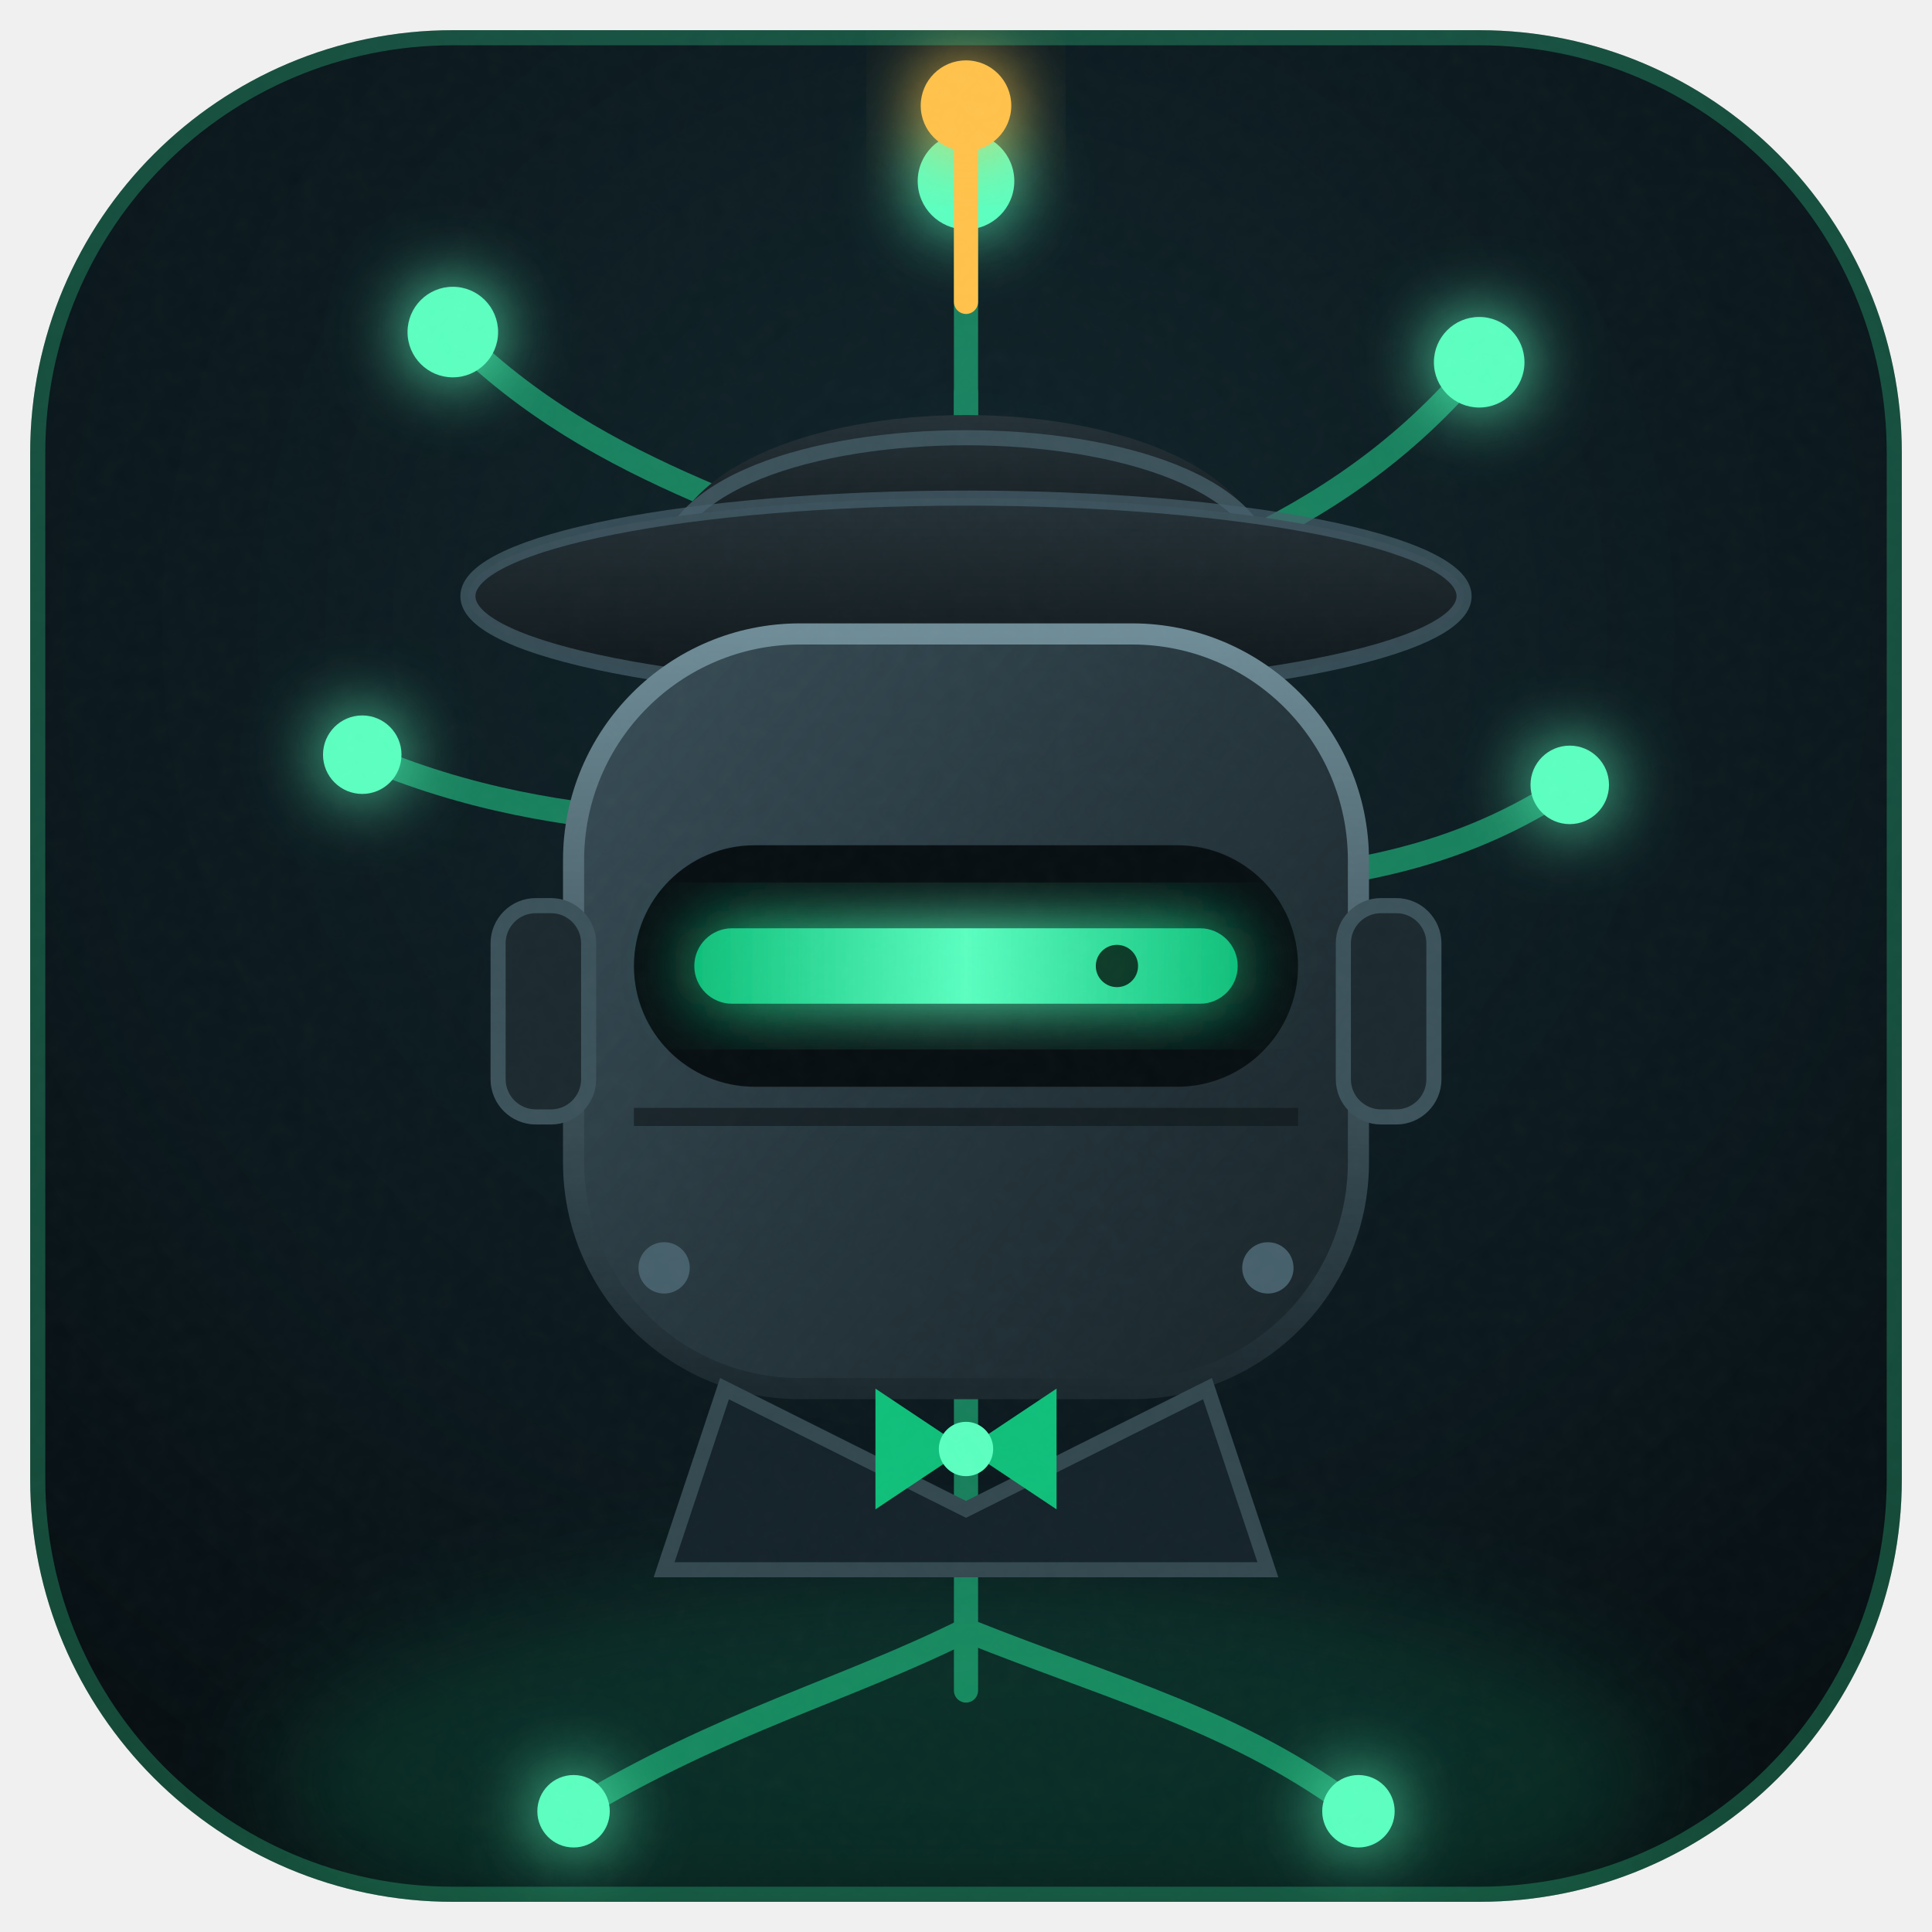
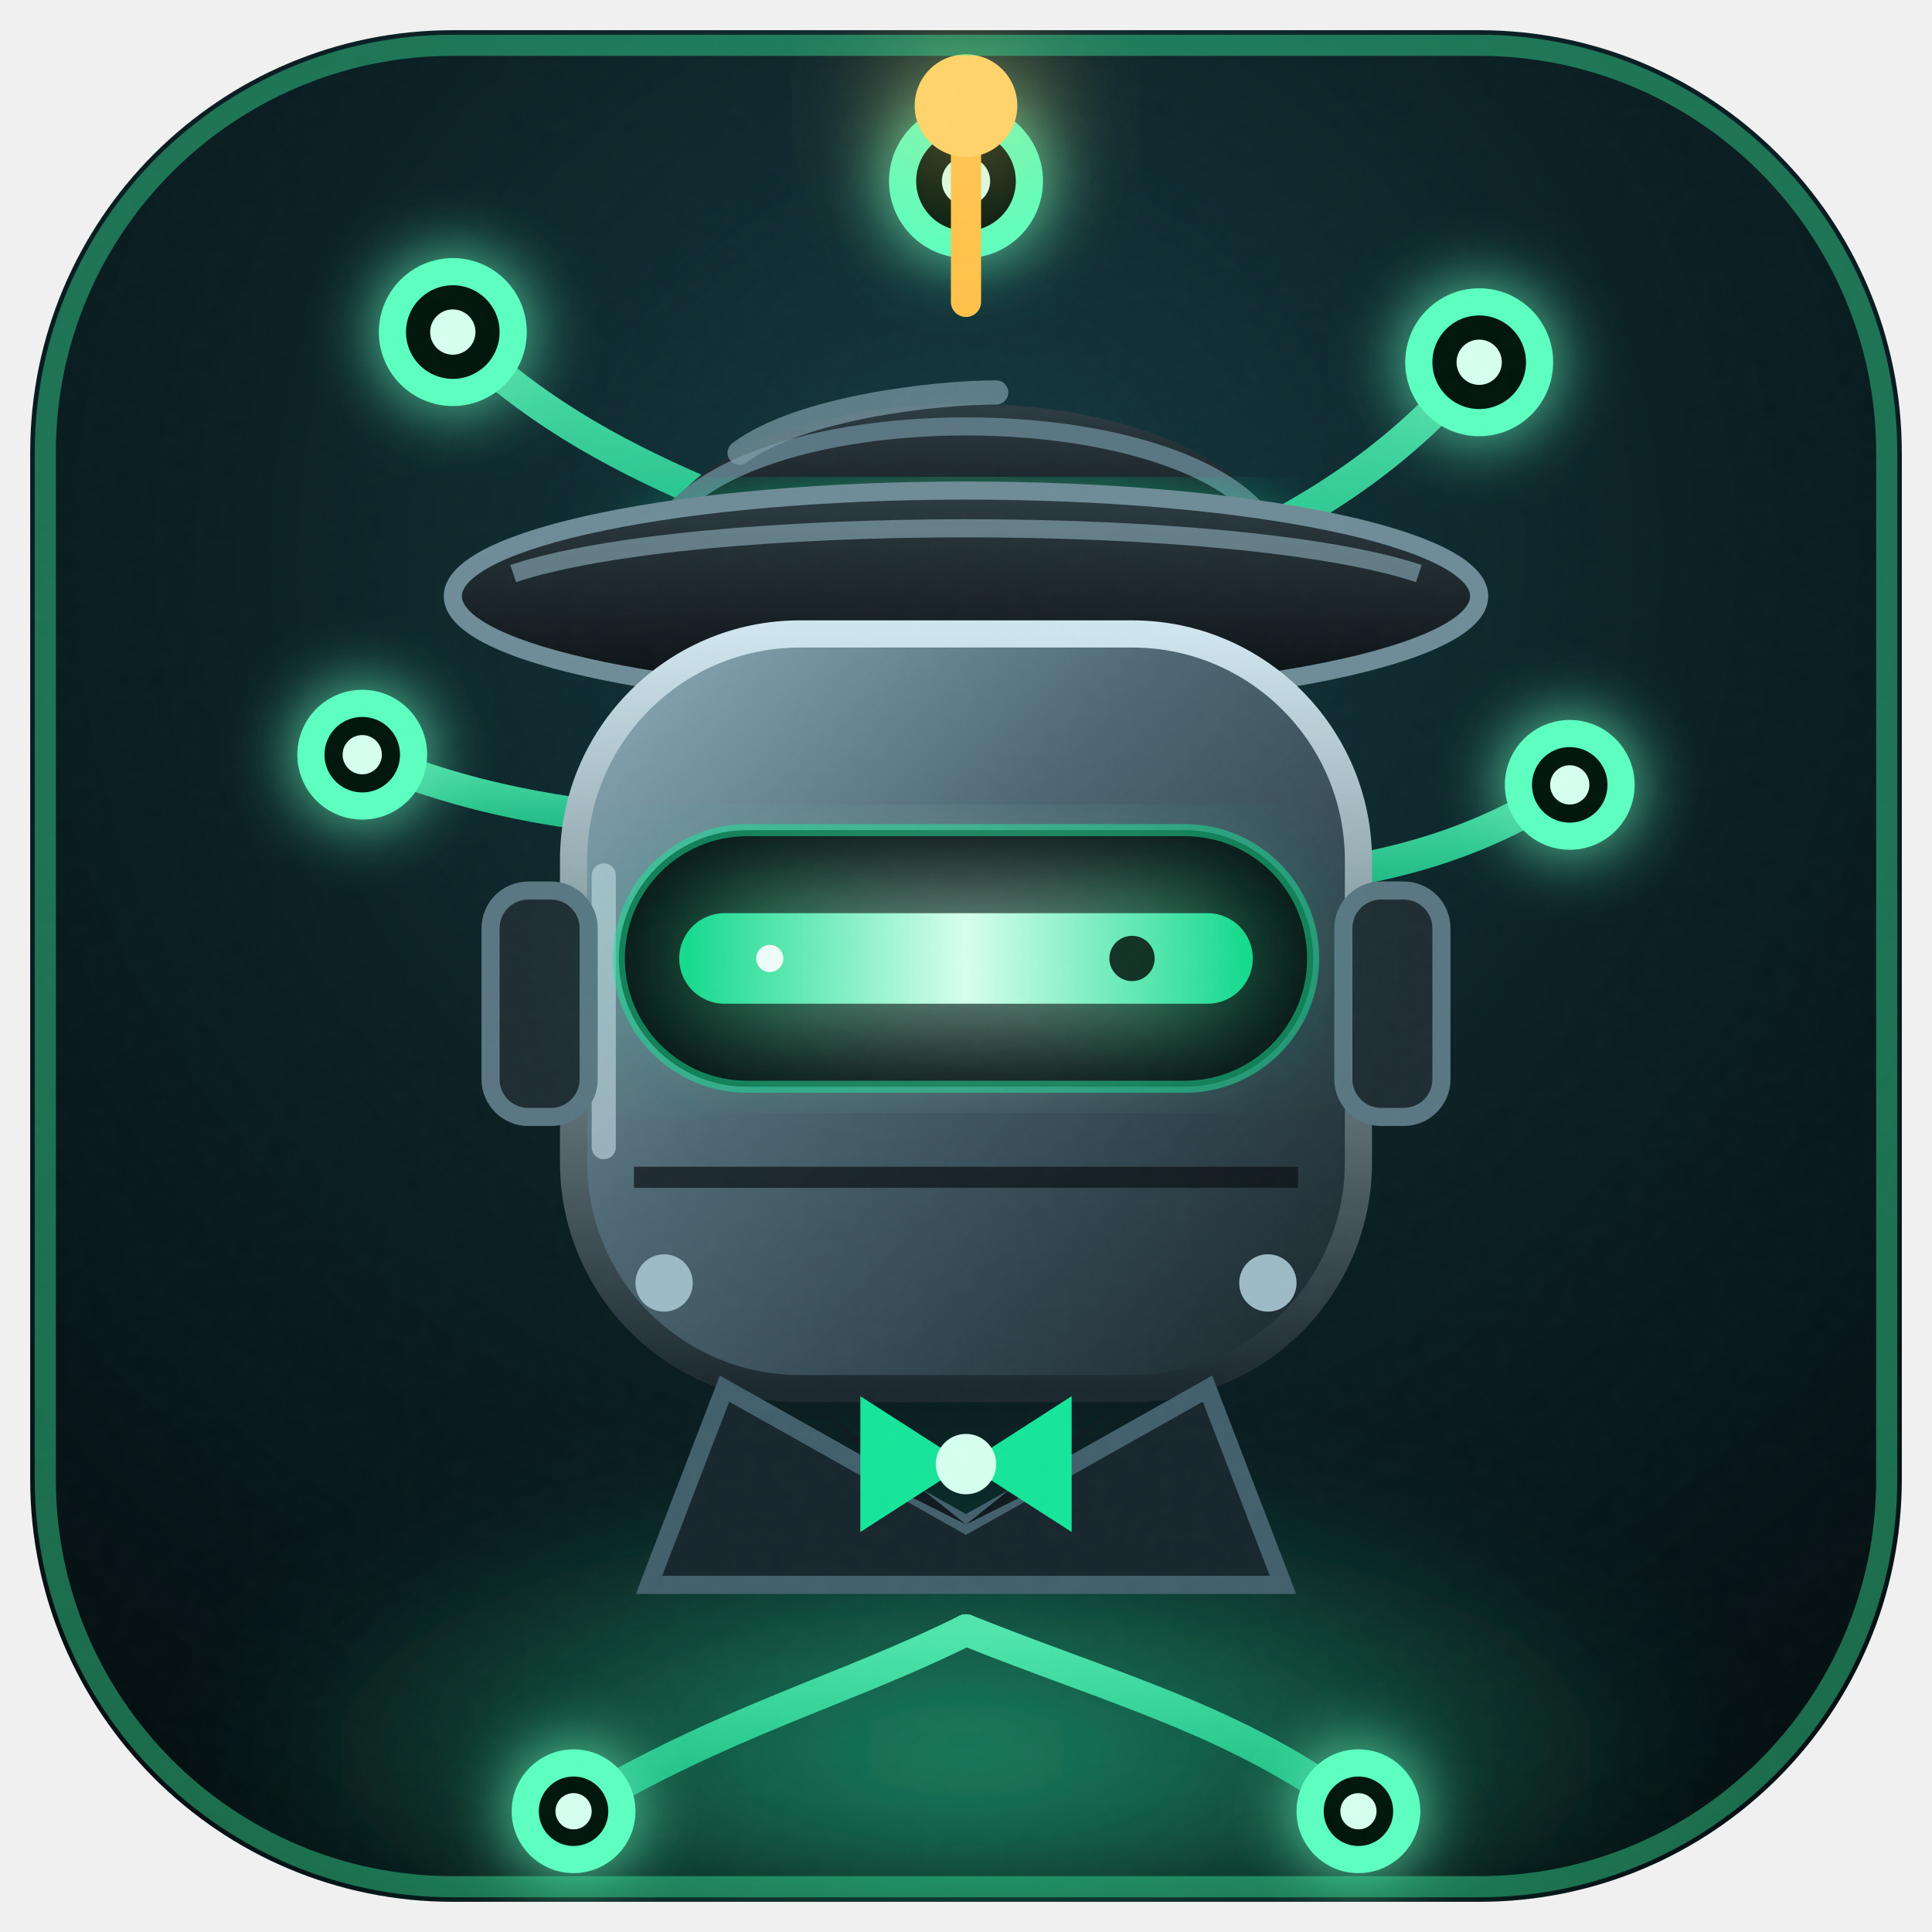
<svg xmlns="http://www.w3.org/2000/svg" width="128" height="128" viewBox="0 0 128 128" fill="none" role="img" aria-label="Agent Worktrees">
  <defs>
-     <radialGradient id="bg" cx="50%" cy="32%" r="85%">
-       <stop offset="0%" stop-color="#10242A" />
-       <stop offset="55%" stop-color="#0A171C" />
-       <stop offset="100%" stop-color="#040A0D" />
+     <radialGradient id="bg" cx="50%" cy="28%" r="90%">
+       <stop offset="0%" stop-color="#143A41" />
+       <stop offset="42%" stop-color="#0A2024" />
+       <stop offset="100%" stop-color="#02080A" />
    </radialGradient>
-     <linearGradient id="steel" x1="32" y1="46" x2="96" y2="100" gradientUnits="userSpaceOnUse">
-       <stop offset="0%" stop-color="#3A4F59" />
-       <stop offset="45%" stop-color="#26363D" />
-       <stop offset="100%" stop-color="#121E23" />
+     <radialGradient id="pool" cx="50%" cy="50%" r="50%">
+       <stop offset="0%" stop-color="#2BFFB0" stop-opacity="0.5" />
+       <stop offset="100%" stop-color="#2BFFB0" stop-opacity="0" />
+     </radialGradient>
+     <linearGradient id="steel" x1="36" y1="44" x2="92" y2="98" gradientUnits="userSpaceOnUse">
+       <stop offset="0%" stop-color="#8FB0BC" />
+       <stop offset="38%" stop-color="#4D6772" />
+       <stop offset="72%" stop-color="#2A3C44" />
+       <stop offset="100%" stop-color="#0E1B20" />
    </linearGradient>
    <linearGradient id="steelEdge" x1="0" y1="0" x2="0" y2="1">
-       <stop offset="0%" stop-color="#6E8C97" />
+       <stop offset="0%" stop-color="#CFE6EE" />
      <stop offset="100%" stop-color="#1A282E" />
    </linearGradient>
    <linearGradient id="hat" x1="0" y1="0" x2="0" y2="1">
-       <stop offset="0%" stop-color="#243137" />
-       <stop offset="100%" stop-color="#0C1418" />
+       <stop offset="0%" stop-color="#2C3C43" />
+       <stop offset="100%" stop-color="#070D10" />
    </linearGradient>
    <linearGradient id="visor" x1="0" y1="0" x2="1" y2="0">
-       <stop offset="0%" stop-color="#0FBF7A" />
-       <stop offset="50%" stop-color="#5BFFC0" />
-       <stop offset="100%" stop-color="#0FBF7A" />
+       <stop offset="0%" stop-color="#10D98A" />
+       <stop offset="50%" stop-color="#D6FFF0" />
+       <stop offset="100%" stop-color="#10D98A" />
    </linearGradient>
-     <filter id="glow" x="-60%" y="-60%" width="220%" height="220%">
-       <feGaussianBlur stdDeviation="2.4" result="b" />
+     <linearGradient id="branch" x1="0" y1="0" x2="0" y2="1">
+       <stop offset="0%" stop-color="#5BFFC0" />
+       <stop offset="100%" stop-color="#16C98C" />
+     </linearGradient>
+     <filter id="glow" x="-80%" y="-80%" width="260%" height="260%">
+       <feGaussianBlur stdDeviation="2.2" result="b" />
+       <feMerge>
+         <feMergeNode in="b" />
+         <feMergeNode in="SourceGraphic" />
+       </feMerge>
+     </filter>
+     <filter id="hotglow" x="-120%" y="-120%" width="340%" height="340%">
+       <feGaussianBlur stdDeviation="4.5" result="b" />
      <feMerge>
        <feMergeNode in="b" />
        <feMergeNode in="SourceGraphic" />
      </feMerge>
    </filter>
    <filter id="softglow" x="-80%" y="-80%" width="260%" height="260%">
-       <feGaussianBlur stdDeviation="3.6" />
+       <feGaussianBlur stdDeviation="4" />
    </filter>
    <filter id="grain">
      <feTurbulence type="fractalNoise" baseFrequency="0.9" numOctaves="2" stitchTiles="stitch" />
      <feColorMatrix type="saturate" values="0" />
      <feComponentTransfer>
-         <feFuncA type="linear" slope="0.05" />
+         <feFuncA type="linear" slope="0.045" />
      </feComponentTransfer>
    </filter>
    <clipPath id="card">
      <rect x="2" y="2" width="124" height="124" rx="28" />
    </clipPath>
  </defs>
  <rect x="2" y="2" width="124" height="124" rx="28" fill="url(#bg)" />
  <g clip-path="url(#card)">
-     <ellipse cx="64" cy="118" rx="46" ry="14" fill="#0FBF7A" opacity="0.16" filter="url(#softglow)" />
-     <g stroke="#23E59A" stroke-width="1.6" fill="none" opacity="0.5" stroke-linecap="round">
+     <rect x="2" y="2" width="124" height="124" rx="28" fill="url(#bg)" opacity="0" />
+     <ellipse cx="64" cy="116" rx="50" ry="18" fill="url(#pool)" filter="url(#softglow)" />
+     <g stroke="url(#branch)" stroke-width="2.1" fill="none" opacity="0.85" stroke-linecap="round">
      <path d="M64 112 V26" />
      <path d="M64 40 C 52 34, 40 32, 30 22" />
      <path d="M64 56 C 50 54, 38 56, 24 50" />
      <path d="M64 44 C 76 38, 88 36, 98 24" />
      <path d="M64 60 C 80 58, 92 60, 104 52" />
      <path d="M64 30 C 64 22, 64 18, 64 12" />
      <path d="M64 108 C 56 112, 48 114, 38 120" />
      <path d="M64 108 C 74 112, 82 114, 90 120" />
    </g>
-     <g fill="#5BFFC0" filter="url(#glow)">
-       <circle cx="30" cy="22" r="3" />
-       <circle cx="24" cy="50" r="2.6" />
-       <circle cx="98" cy="24" r="3" />
-       <circle cx="104" cy="52" r="2.6" />
-       <circle cx="64" cy="12" r="3.2" />
-       <circle cx="38" cy="120" r="2.4" />
-       <circle cx="90" cy="120" r="2.4" />
+     <g filter="url(#glow)">
+       <g fill="#03130D" stroke="#5BFFC0" stroke-width="1.8">
+         <circle cx="30" cy="22" r="4" />
+         <circle cx="24" cy="50" r="3.4" />
+         <circle cx="98" cy="24" r="4" />
+         <circle cx="104" cy="52" r="3.4" />
+         <circle cx="64" cy="12" r="4.2" />
+         <circle cx="38" cy="120" r="3.2" />
+         <circle cx="90" cy="120" r="3.2" />
+       </g>
+       <g fill="#D6FFF0">
+         <circle cx="30" cy="22" r="1.5" />
+         <circle cx="24" cy="50" r="1.3" />
+         <circle cx="98" cy="24" r="1.5" />
+         <circle cx="104" cy="52" r="1.3" />
+         <circle cx="64" cy="12" r="1.6" />
+         <circle cx="38" cy="120" r="1.2" />
+         <circle cx="90" cy="120" r="1.2" />
+       </g>
    </g>
-     <line x1="64" y1="20" x2="64" y2="9" stroke="#FFC24B" stroke-width="1.6" stroke-linecap="round" />
-     <circle cx="64" cy="7" r="3" fill="#FFC24B" filter="url(#glow)" />
-     <path d="M44 38 C 44 24, 84 24, 84 38 Z" fill="url(#hat)" />
-     <path d="M44 38 C 44 26, 84 26, 84 38" fill="none" stroke="#3C525B" stroke-width="1" />
-     <path d="M44.5 37 C 54 33.5, 74 33.5, 83.5 37" stroke="#0FBF7A" stroke-width="2.4" fill="none" />
-     <ellipse cx="64" cy="39.5" rx="33" ry="6.5" fill="url(#hat)" />
-     <ellipse cx="64" cy="39.5" rx="33" ry="6.5" fill="none" stroke="#46606B" stroke-width="1" opacity="0.7" />
-     <rect x="38" y="42" width="52" height="50" rx="15" fill="url(#steel)" stroke="url(#steelEdge)" stroke-width="1.4" />
-     <path d="M42 74 H86" stroke="#0B1417" stroke-width="1.2" opacity="0.6" />
-     <g fill="#46606B">
-       <circle cx="44" cy="84" r="1.7" />
-       <circle cx="84" cy="84" r="1.7" />
+     <line x1="64" y1="20" x2="64" y2="9" stroke="#FFC24B" stroke-width="2" stroke-linecap="round" />
+     <circle cx="64" cy="7" r="3.4" fill="#FFD36B" filter="url(#hotglow)" />
+     <path d="M43 38 C 43 23, 85 23, 85 38 Z" fill="url(#hat)" />
+     <path d="M43 38 C 43 25, 85 25, 85 38" fill="none" stroke="#5A7682" stroke-width="1.2" />
+     <path d="M49 30 C 53 27, 62 26, 66 26" stroke="#7E9CA8" stroke-width="1.6" fill="none" opacity="0.7" stroke-linecap="round" />
+     <path d="M43.5 37 C 54 33, 74 33, 84.5 37" stroke="#16E59A" stroke-width="2.8" fill="none" filter="url(#glow)" />
+     <ellipse cx="64" cy="39.5" rx="34" ry="7" fill="url(#hat)" />
+     <ellipse cx="64" cy="39.5" rx="34" ry="7" fill="none" stroke="#6E8C97" stroke-width="1.2" />
+     <path d="M34 38 C 46 34, 82 34, 94 38" stroke="#8FB0BC" stroke-width="1.2" fill="none" opacity="0.6" />
+     <rect x="38" y="42" width="52" height="50" rx="15" fill="url(#steel)" stroke="url(#steelEdge)" stroke-width="1.8" />
+     <path d="M40 58 V76" stroke="#CFE6EE" stroke-width="1.6" opacity="0.55" stroke-linecap="round" />
+     <path d="M42 78 H86" stroke="#080F12" stroke-width="1.4" opacity="0.7" />
+     <g fill="#9DBAC5">
+       <circle cx="44" cy="85" r="1.9" />
+       <circle cx="84" cy="85" r="1.9" />
    </g>
-     <rect x="33" y="60" width="6" height="14" rx="2.5" fill="#1B292F" stroke="#3C525B" stroke-width="1" />
-     <rect x="89" y="60" width="6" height="14" rx="2.5" fill="#1B292F" stroke="#3C525B" stroke-width="1" />
-     <rect x="42" y="56" width="44" height="16" rx="8" fill="#070E11" />
-     <rect x="46" y="61.5" width="36" height="5" rx="2.5" fill="url(#visor)" filter="url(#glow)" />
-     <circle cx="74" cy="64" r="1.4" fill="#04130C" opacity="0.8" />
-     <path d="M48 92 L64 100 L80 92 L84 104 L44 104 Z" fill="#14222A" stroke="#33484F" stroke-width="1" />
-     <path d="M64 96 L58 92 L58 100 Z" fill="#0FBF7A" />
-     <path d="M64 96 L70 92 L70 100 Z" fill="#0FBF7A" />
-     <circle cx="64" cy="96" r="1.8" fill="#5BFFC0" />
+     <rect x="32.5" y="59" width="6.5" height="15" rx="2.5" fill="#1E2D33" stroke="#5A7682" stroke-width="1.2" />
+     <rect x="89" y="59" width="6.5" height="15" rx="2.5" fill="#1E2D33" stroke="#5A7682" stroke-width="1.2" />
+     <rect x="41" y="55" width="46" height="17" rx="8.5" fill="#040A0C" />
+     <rect x="41" y="55" width="46" height="17" rx="8.5" fill="none" stroke="#16E59A" stroke-width="0.8" opacity="0.5" />
+     <rect x="45" y="60.5" width="38" height="6" rx="3" fill="url(#visor)" filter="url(#hotglow)" />
+     <circle cx="75" cy="63.5" r="1.5" fill="#03130D" opacity="0.85" />
+     <circle cx="51" cy="63.5" r="0.9" fill="#FFFFFF" opacity="0.9" />
+     <path d="M48 92 L64 101 L80 92 L85 105 L43 105 Z" fill="#17262E" stroke="#42606B" stroke-width="1.2" />
+     <path d="M64 101 L54 93 L60 99 Z" fill="#0E1A20" />
+     <path d="M64 101 L74 93 L68 99 Z" fill="#0E1A20" />
+     <path d="M64 97 L57 92.5 L57 101.5 Z" fill="#16E59A" />
+     <path d="M64 97 L71 92.5 L71 101.5 Z" fill="#16E59A" />
+     <circle cx="64" cy="97" r="2" fill="#D6FFF0" />
  </g>
  <rect x="2" y="2" width="124" height="124" rx="28" filter="url(#grain)" clip-path="url(#card)" opacity="0.5" />
-   <rect x="2.5" y="2.5" width="123" height="123" rx="27.5" fill="none" stroke="#3DF7A6" stroke-width="1" opacity="0.25" />
+   <rect x="3" y="3" width="122" height="122" rx="27" fill="none" stroke="#3DF7A6" stroke-width="1.4" opacity="0.4" />
</svg>
